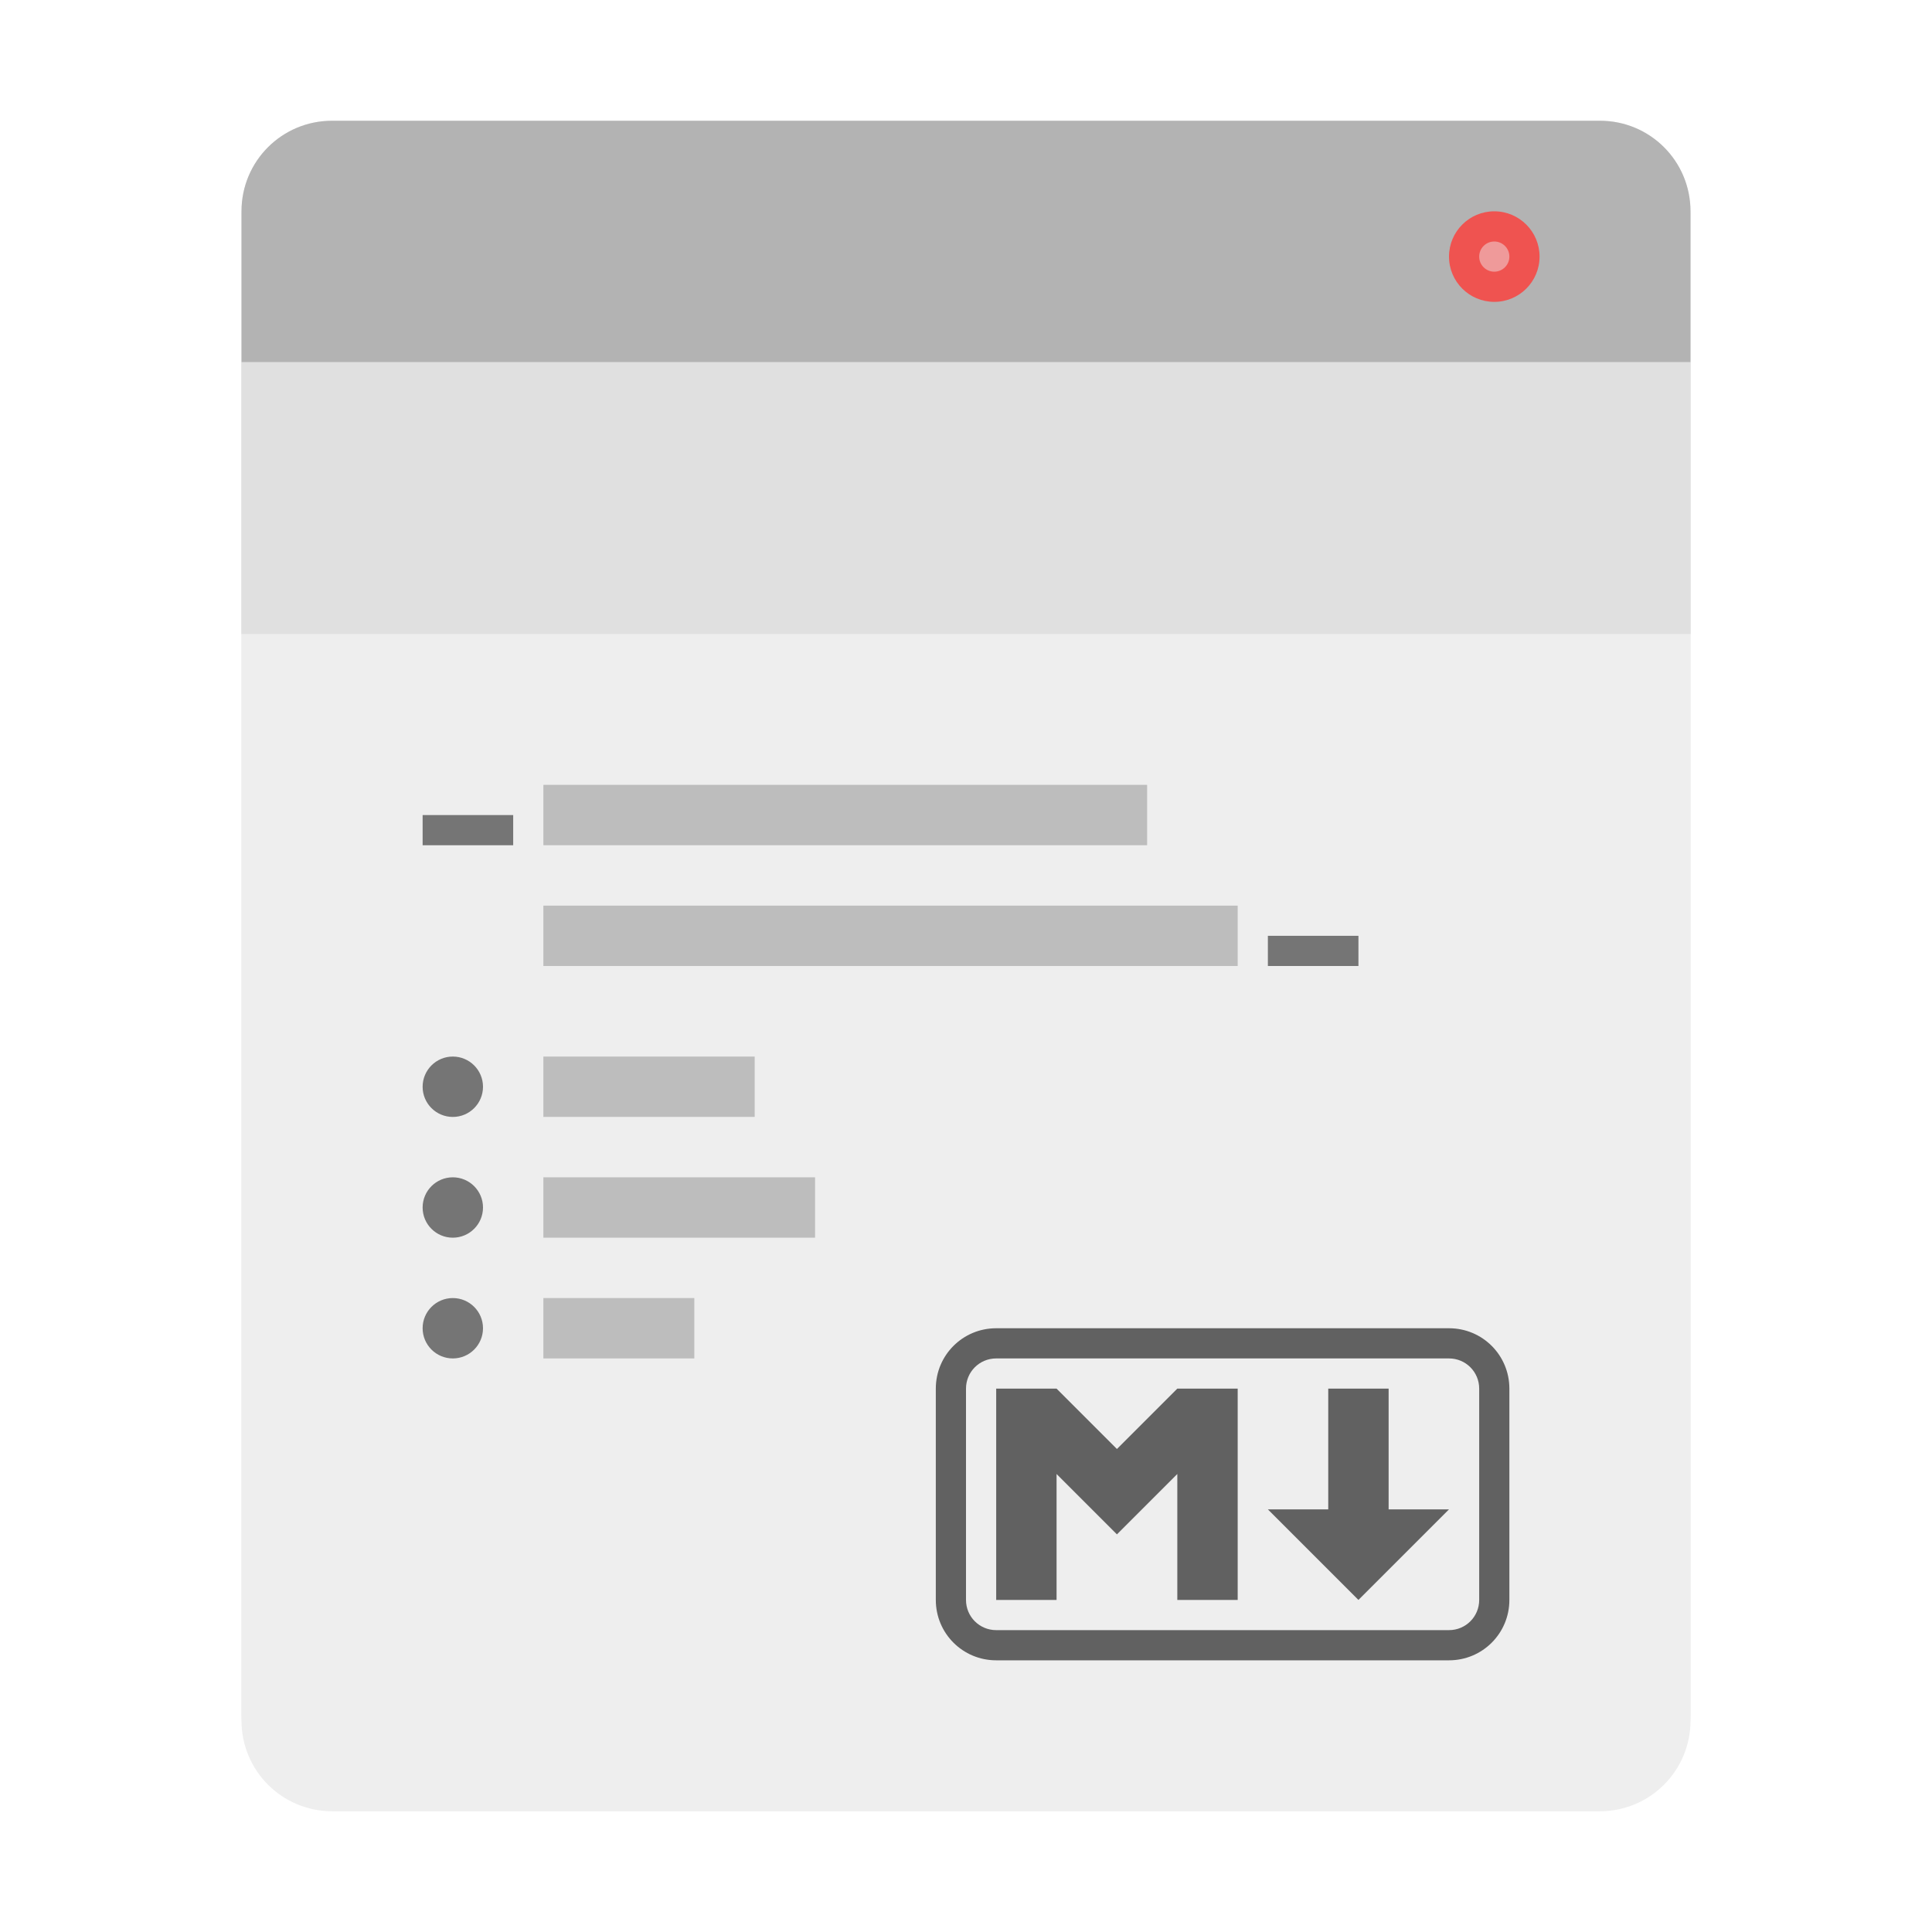
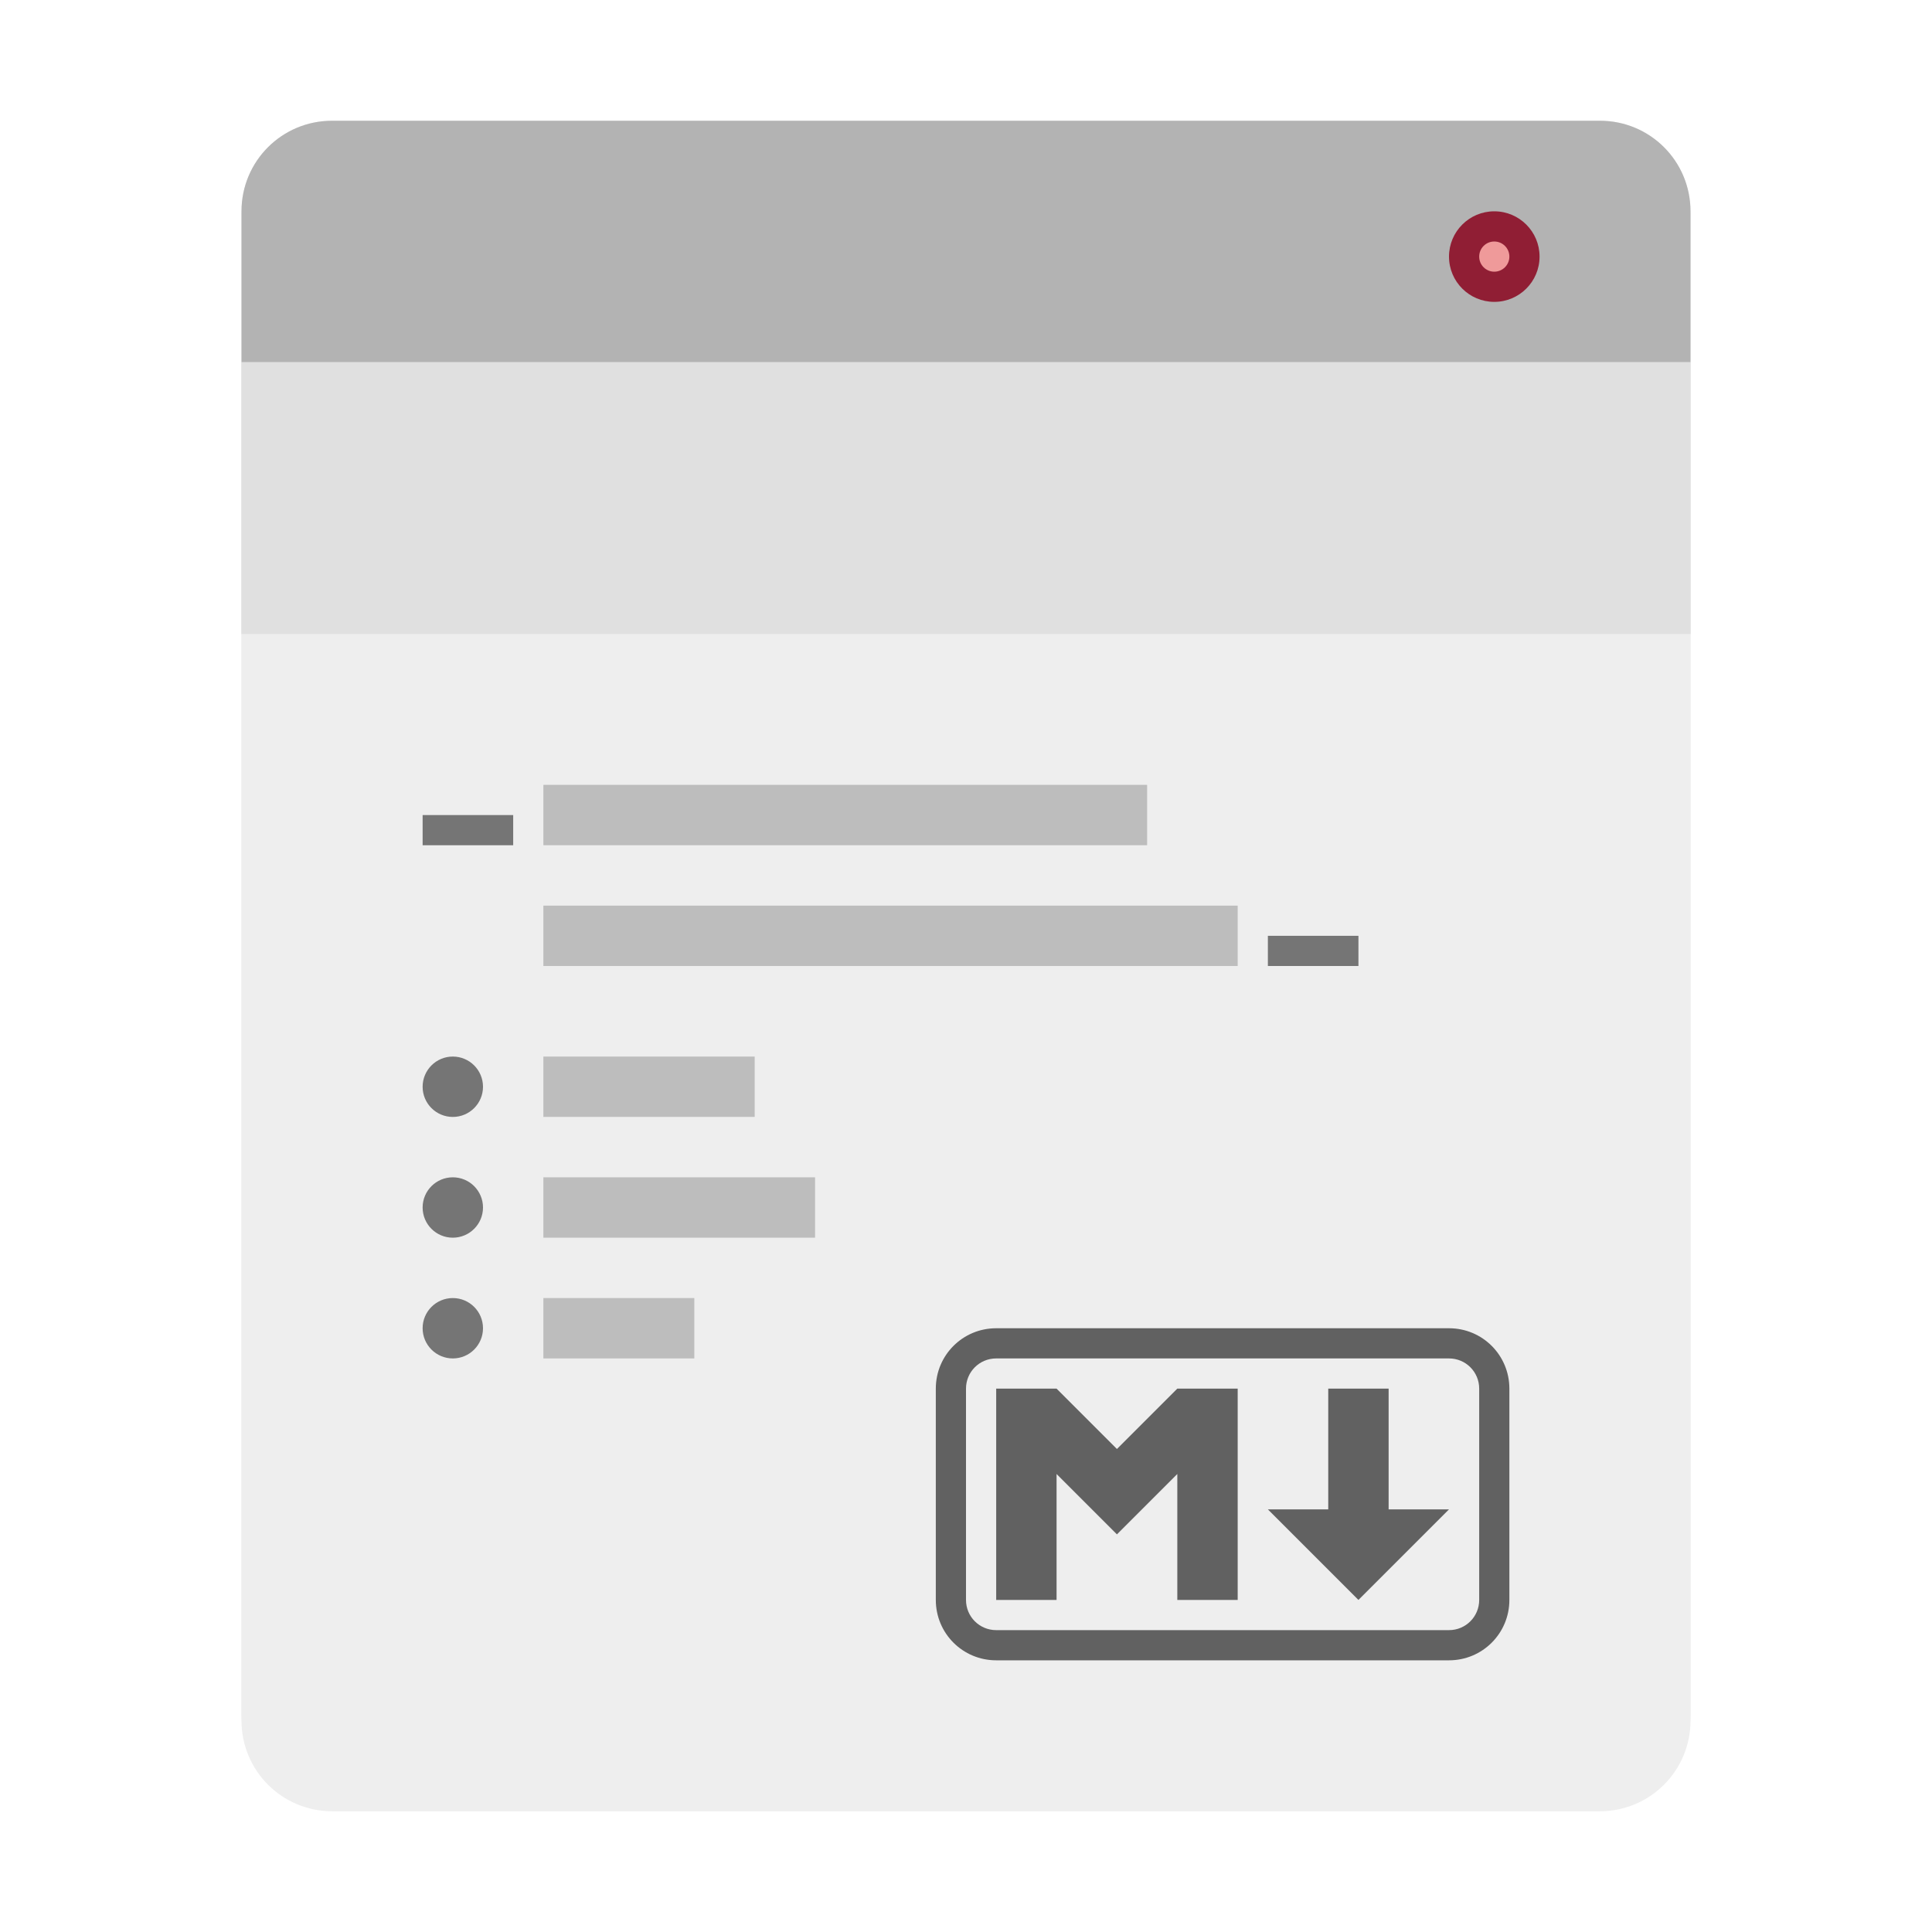
<svg xmlns="http://www.w3.org/2000/svg" width="64" height="64">
  <rect width="48" height="56" x="8" y="4" fill="#eee" ry="3.231" />
  <rect width="48" height="9" x="8" y="12" fill="#e0e0e0" ry="0" />
  <rect width="48" height="56" x="8" y="4" fill="#eee" rx="3" ry="3" />
  <path fill="#b3b3b3" d="M11 4C9.338 4 8 5.338 8 7v5h48V7c0-1.662-1.338-3-3-3H11z" />
  <g fill="#bdbdbd">
    <rect width="20" height="2" x="18" y="25.999" ry="0" />
    <path d="M18 30h23v2H18z" />
    <rect width="7" height="1.999" x="18" y="35" ry="0" />
    <path d="M18 39h9v2h-9zm0 4h5v2h-5z" />
  </g>
  <g fill="#757575">
    <circle cx="15" cy="36" r="1" />
    <circle cx="15" cy="40" r="1" />
    <circle cx="15" cy="44" r="1" />
  </g>
  <path fill="#616161" d="M33 44c-1.108 0-2 .892-2 2v7c0 1.108.892 2 2 2h15c1.108 0 2-.892 2-2v-7c0-1.108-.892-2-2-2zm0 1h15c.554 0 1 .446 1 1v7c0 .554-.446 1-1 1H33c-.554 0-1-.446-1-1v-7c0-.554.446-1 1-1zm0 1v7h2v-4.172l2 2 2-2V53h2v-7h-2l-2 2-2-2zm11 0v4h-2l3 3 3-3h-2v-4z" />
-   <circle cx="49.5" cy="8.5" r="1.5" fill="#ef5350" />
+   <circle cx="49.5" cy="8.5" r="1.5" fill="#901E34" />
  <circle cx="49.5" cy="8.5" r=".5" fill="#ef9a9a" />
  <path fill="#757575" d="M14 27h3v1h-3zm28 4h3v1h-3z" />
  <g fill="#616161" fill-rule="evenodd">
    <path d="M14 14h4v4h-4z" opacity=".9" style="paint-order:stroke fill markers" />
    <path d="M20 14h4v4h-4z" opacity=".5" style="paint-order:stroke fill markers" />
    <path d="M26 16h4v2h-4zm6 0h4v2h-4zm6 0h4v2h-4zm6 0h4v2h-4z" opacity=".9" style="paint-order:stroke fill markers" />
  </g>
  <rect width="48" height="9" x="8" y="12" fill="#e0e0e0" ry="0" />
</svg>
